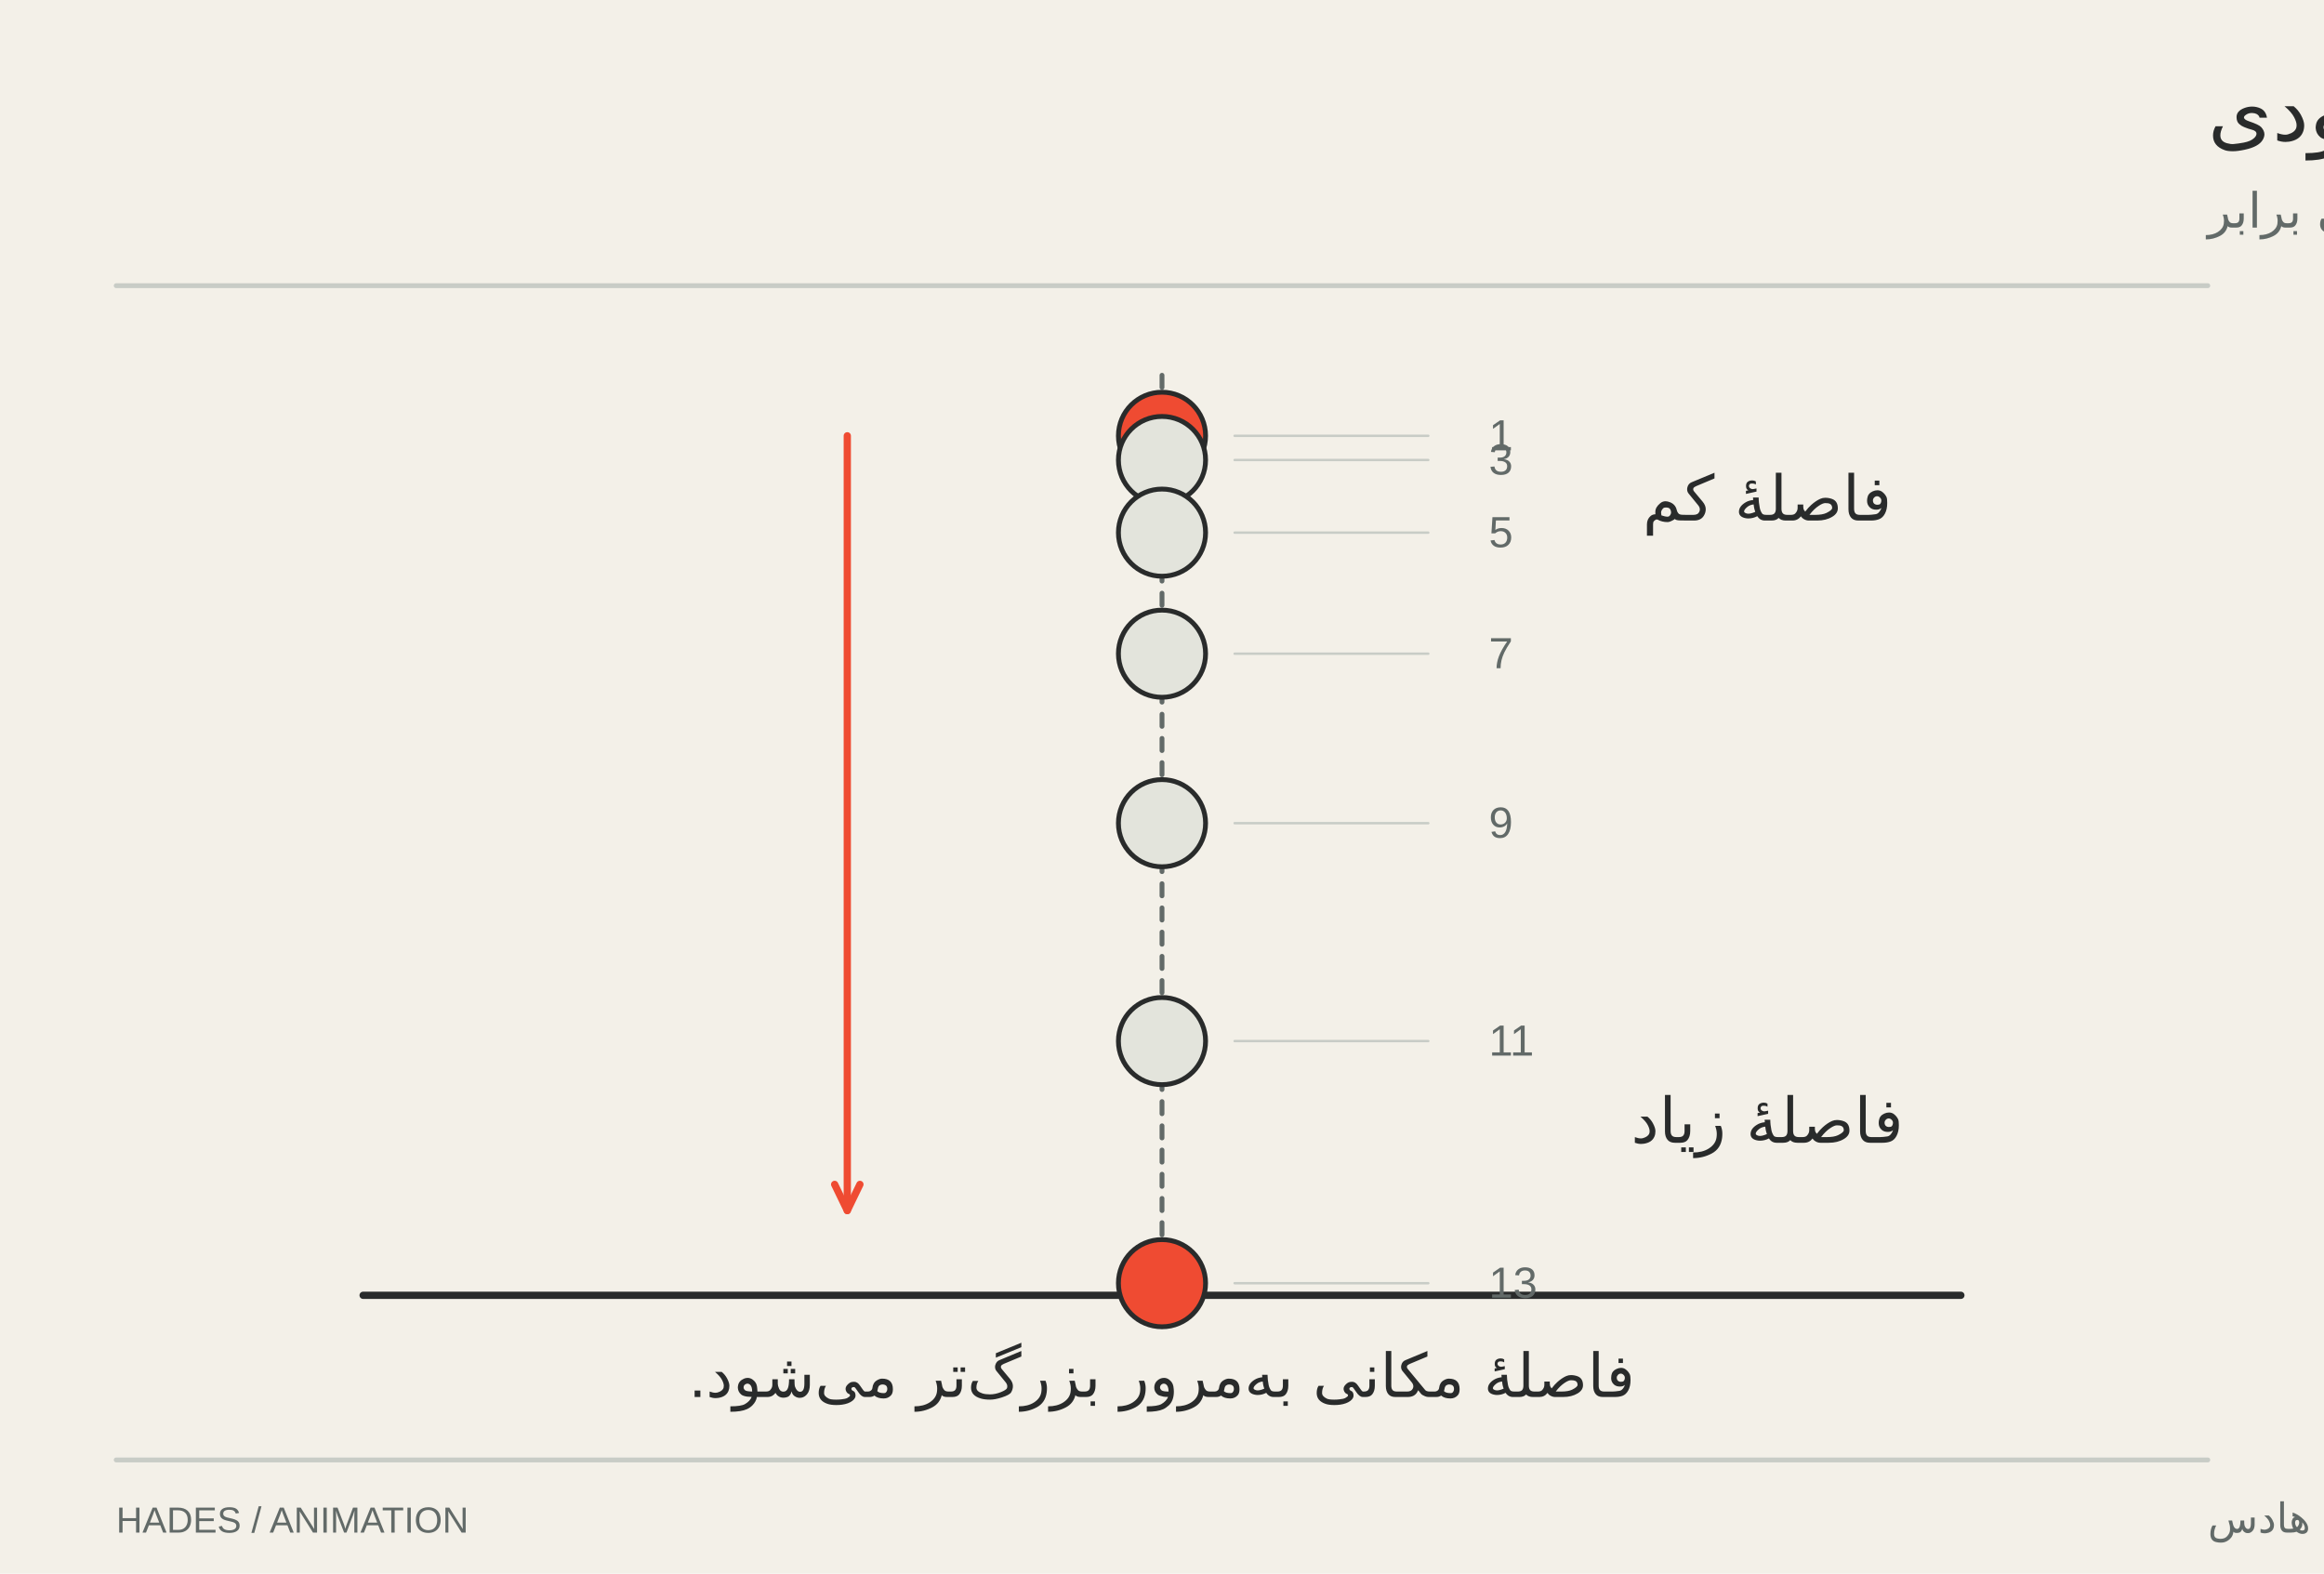
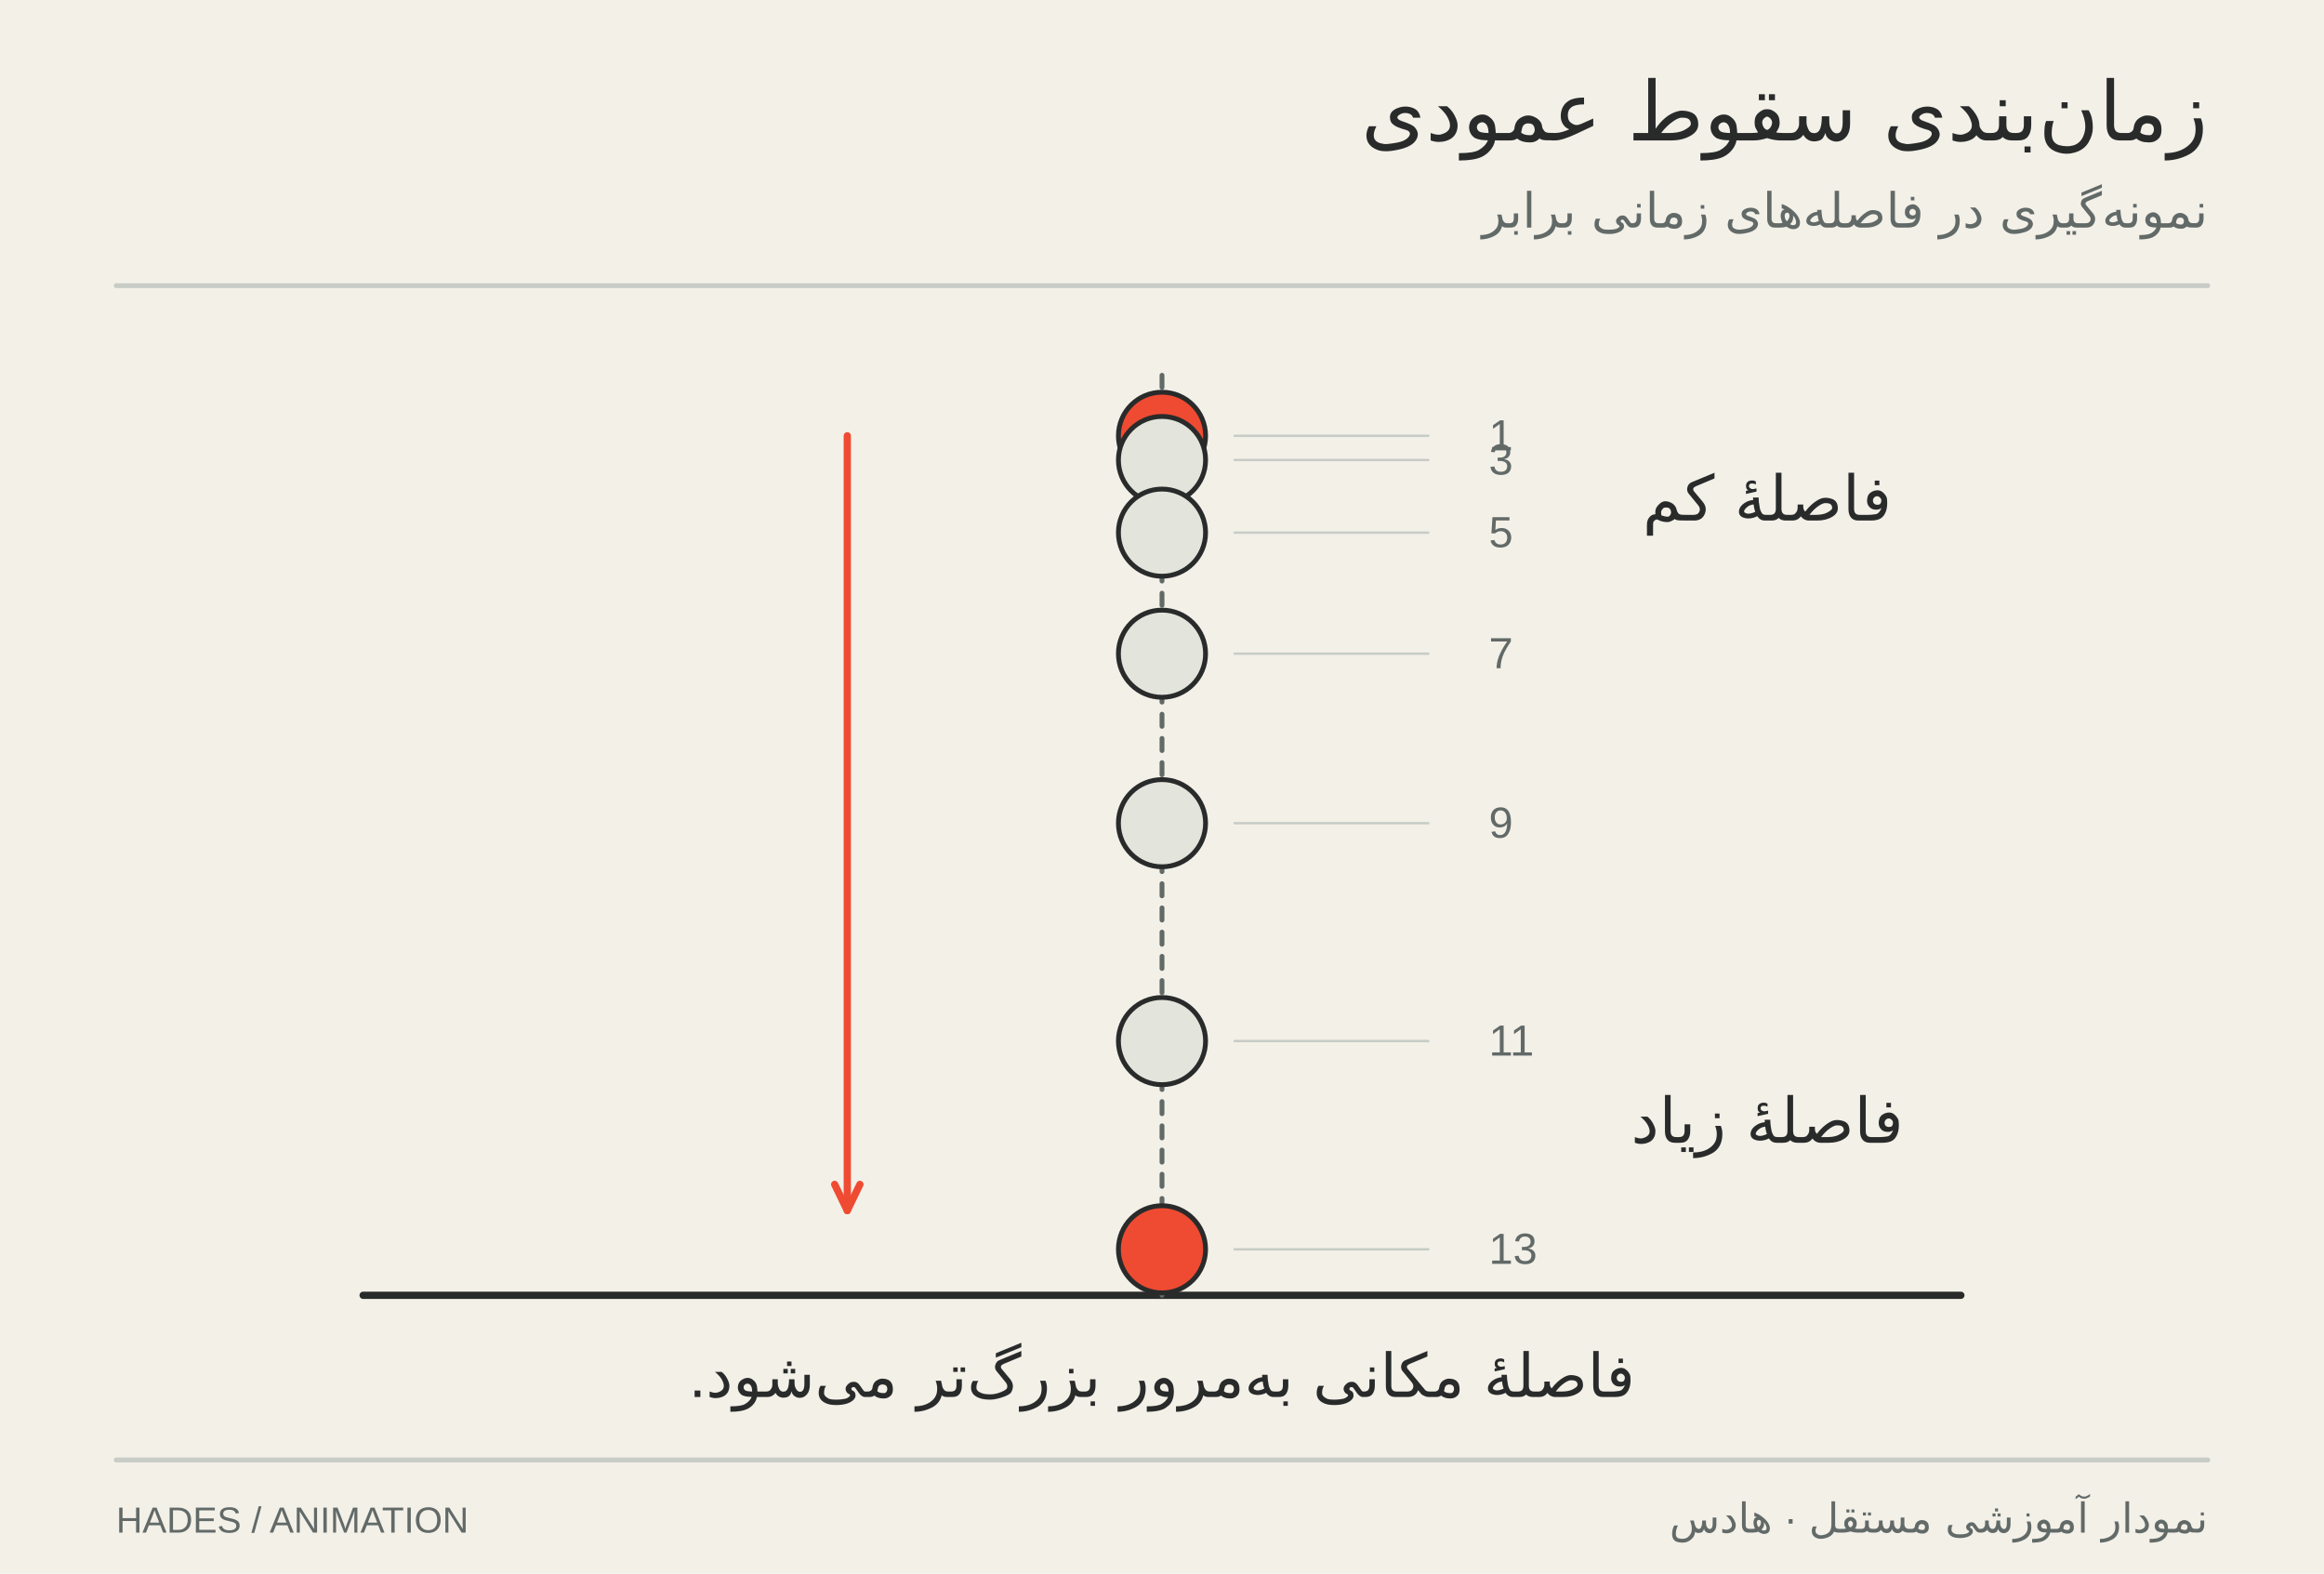
<svg xmlns="http://www.w3.org/2000/svg" width="960" height="650" viewBox="0 0 960 650" role="img" aria-label="زمان‌بندی سقوط عمودی">
  <rect width="960" height="650" fill="#F3F0E8" />
  <g font-family="Tahoma,Arial,sans-serif">
-     <text x="912" y="58" font-size="34" fill="#292B2B" text-anchor="end" direction="rtl" unicode-bidi="plaintext">زمان‌بندی سقوط عمودی</text>
-     <text x="912" y="94" font-size="20" fill="#626A68" text-anchor="end" direction="rtl" unicode-bidi="plaintext">نمونه‌گیری در فاصله‌های زمانی برابر</text>
+     <text x="912" y="58" font-size="34" fill="#292B2B" text-anchor="start" direction="rtl" unicode-bidi="plaintext">زمان‌بندی سقوط عمودی</text>
+     <text x="912" y="94" font-size="20" fill="#626A68" text-anchor="start" direction="rtl" unicode-bidi="plaintext">نمونه‌گیری در فاصله‌های زمانی برابر</text>
    <line x1="48" y1="118" x2="912" y2="118" stroke="#C8CCC6" stroke-width="2" stroke-linecap="round" />
    <line x1="150" y1="535" x2="810" y2="535" stroke="#292B2B" stroke-width="3" stroke-linecap="round" />
    <line x1="480" y1="155" x2="480" y2="535" stroke="#626A68" stroke-width="2" stroke-linecap="round" stroke-dasharray="5 5" />
    <line x1="350" y1="180" x2="350" y2="500" stroke="#EF4B32" stroke-width="3" stroke-linecap="round" />
    <path d="M344.78 489.195 L350 500 L355.22 489.195" fill="none" stroke="#EF4B32" stroke-width="3" stroke-linecap="round" stroke-linejoin="round" />
    <circle cx="480" cy="180" r="18" fill="#EF4B32" stroke="#292B2B" stroke-width="2" />
    <line x1="510" y1="180" x2="590" y2="180" stroke="#C8CCC6" stroke-width="1" stroke-linecap="round" />
    <text x="615" y="186" font-size="18" fill="#626A68" text-anchor="start" direction="ltr" unicode-bidi="plaintext">1</text>
    <circle cx="480" cy="190" r="18" fill="#E3E4DC" stroke="#292B2B" stroke-width="2" />
    <line x1="510" y1="190" x2="590" y2="190" stroke="#C8CCC6" stroke-width="1" stroke-linecap="round" />
    <text x="615" y="196" font-size="18" fill="#626A68" text-anchor="start" direction="ltr" unicode-bidi="plaintext">3</text>
    <circle cx="480" cy="220" r="18" fill="#E3E4DC" stroke="#292B2B" stroke-width="2" />
    <line x1="510" y1="220" x2="590" y2="220" stroke="#C8CCC6" stroke-width="1" stroke-linecap="round" />
    <text x="615" y="226" font-size="18" fill="#626A68" text-anchor="start" direction="ltr" unicode-bidi="plaintext">5</text>
    <circle cx="480" cy="270" r="18" fill="#E3E4DC" stroke="#292B2B" stroke-width="2" />
    <line x1="510" y1="270" x2="590" y2="270" stroke="#C8CCC6" stroke-width="1" stroke-linecap="round" />
    <text x="615" y="276" font-size="18" fill="#626A68" text-anchor="start" direction="ltr" unicode-bidi="plaintext">7</text>
    <circle cx="480" cy="340" r="18" fill="#E3E4DC" stroke="#292B2B" stroke-width="2" />
    <line x1="510" y1="340" x2="590" y2="340" stroke="#C8CCC6" stroke-width="1" stroke-linecap="round" />
    <text x="615" y="346" font-size="18" fill="#626A68" text-anchor="start" direction="ltr" unicode-bidi="plaintext">9</text>
    <circle cx="480" cy="430" r="18" fill="#E3E4DC" stroke="#292B2B" stroke-width="2" />
    <line x1="510" y1="430" x2="590" y2="430" stroke="#C8CCC6" stroke-width="1" stroke-linecap="round" />
    <text x="615" y="436" font-size="18" fill="#626A68" text-anchor="start" direction="ltr" unicode-bidi="plaintext">11</text>
-     <circle cx="480" cy="530" r="18" fill="#EF4B32" stroke="#292B2B" stroke-width="2" />
-     <line x1="510" y1="530" x2="590" y2="530" stroke="#C8CCC6" stroke-width="1" stroke-linecap="round" />
-     <text x="615" y="536" font-size="18" fill="#626A68" text-anchor="start" direction="ltr" unicode-bidi="plaintext">13</text>
+     <circle cx="480" cy="516" r="18" fill="#EF4B32" stroke="#292B2B" stroke-width="2" />
+     <line x1="510" y1="516" x2="590" y2="516" stroke="#C8CCC6" stroke-width="1" stroke-linecap="round" />
+     <text x="615" y="522" font-size="18" fill="#626A68" text-anchor="start" direction="ltr" unicode-bidi="plaintext">13</text>
    <text x="730" y="215" font-size="26" fill="#292B2B" text-anchor="middle" direction="rtl" unicode-bidi="plaintext">فاصلهٔ کم</text>
    <text x="730" y="472" font-size="26" fill="#292B2B" text-anchor="middle" direction="rtl" unicode-bidi="plaintext">فاصلهٔ زیاد</text>
    <text x="480" y="577" font-size="25" fill="#292B2B" text-anchor="middle" direction="rtl" unicode-bidi="plaintext">فاصلهٔ مکانی به‌مرور بزرگ‌تر می‌شود.</text>
    <line x1="48" y1="603" x2="912" y2="603" stroke="#C8CCC6" stroke-width="2" stroke-linecap="round" />
-     <text x="912" y="633" font-size="17" fill="#626A68" text-anchor="end" direction="rtl" unicode-bidi="plaintext">نمودار آموزشی مستقل · هادس</text>
+     <text x="912" y="633" font-size="17" fill="#626A68" text-anchor="start" direction="rtl" unicode-bidi="plaintext">نمودار آموزشی مستقل · هادس</text>
    <text x="48" y="633" font-size="15" fill="#626A68" text-anchor="start" direction="ltr" unicode-bidi="plaintext">HADES / ANIMATION</text>
  </g>
</svg>
